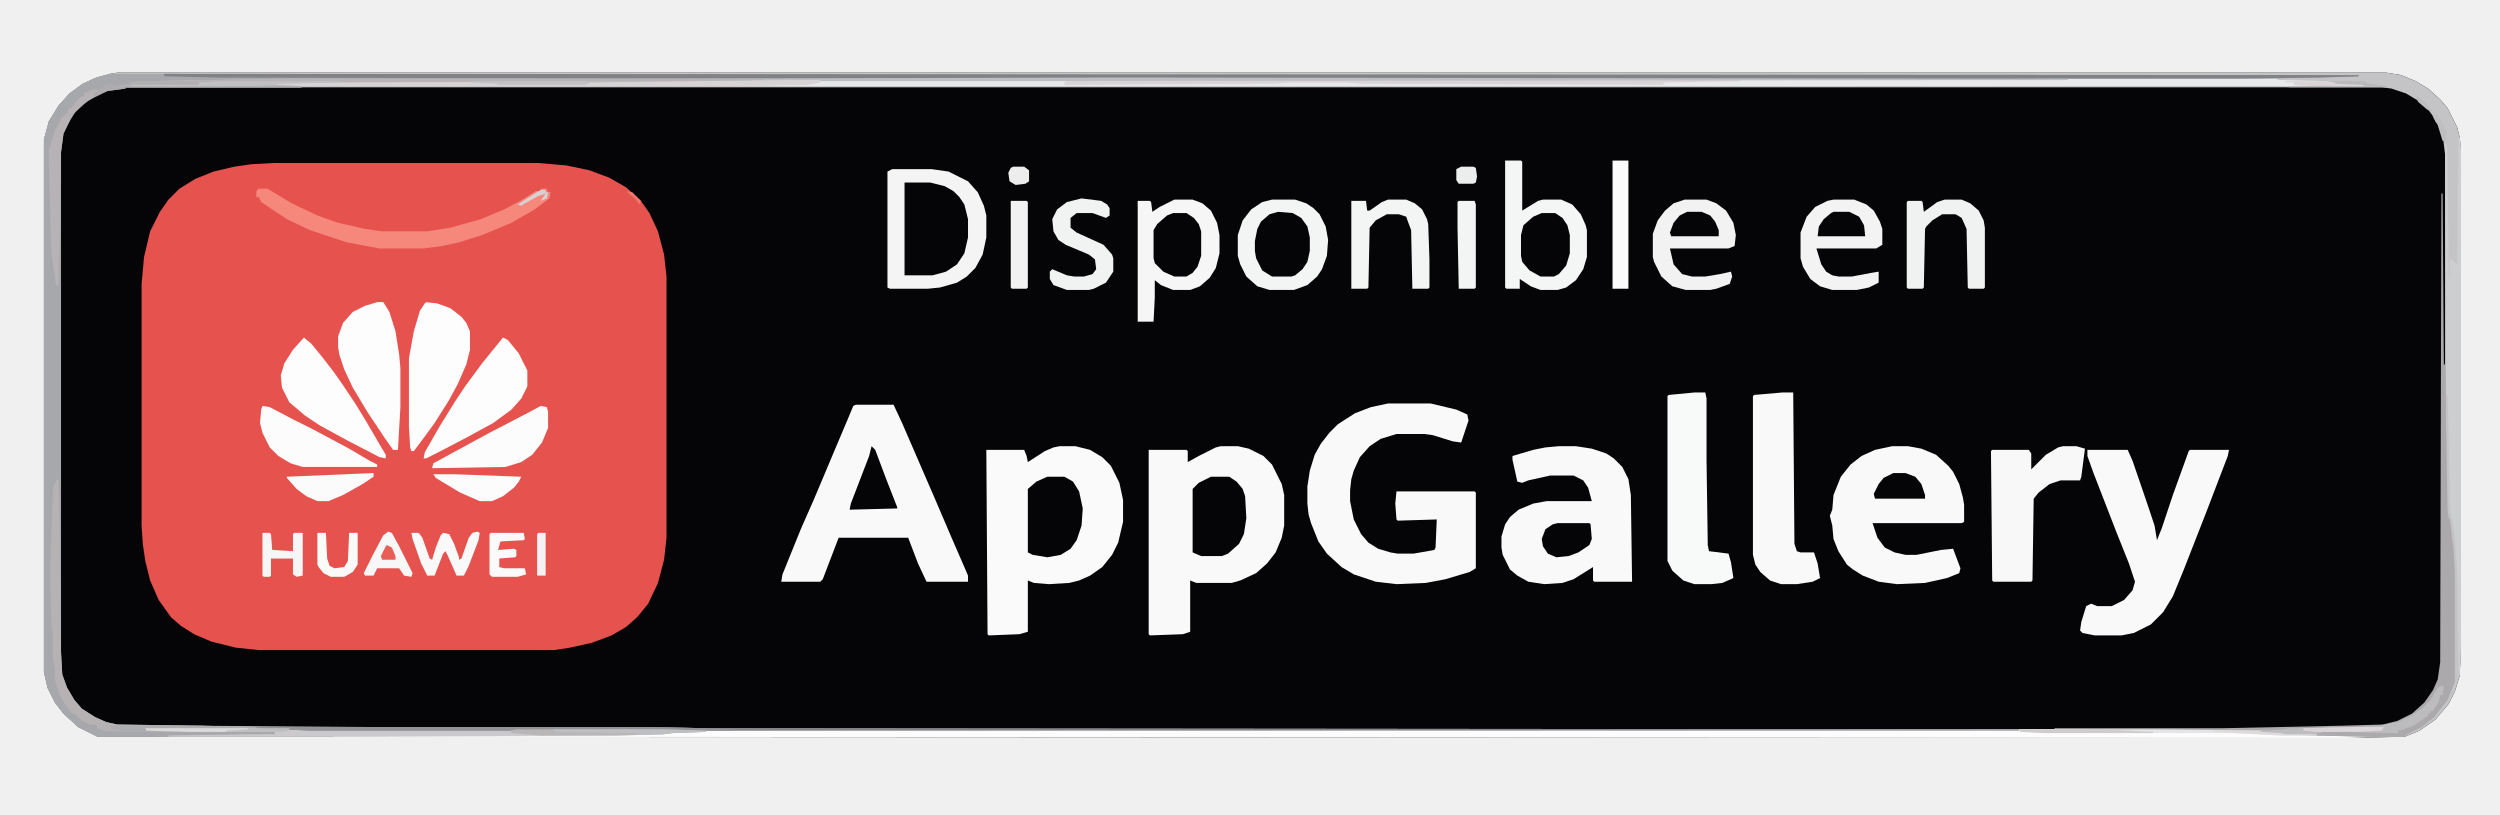
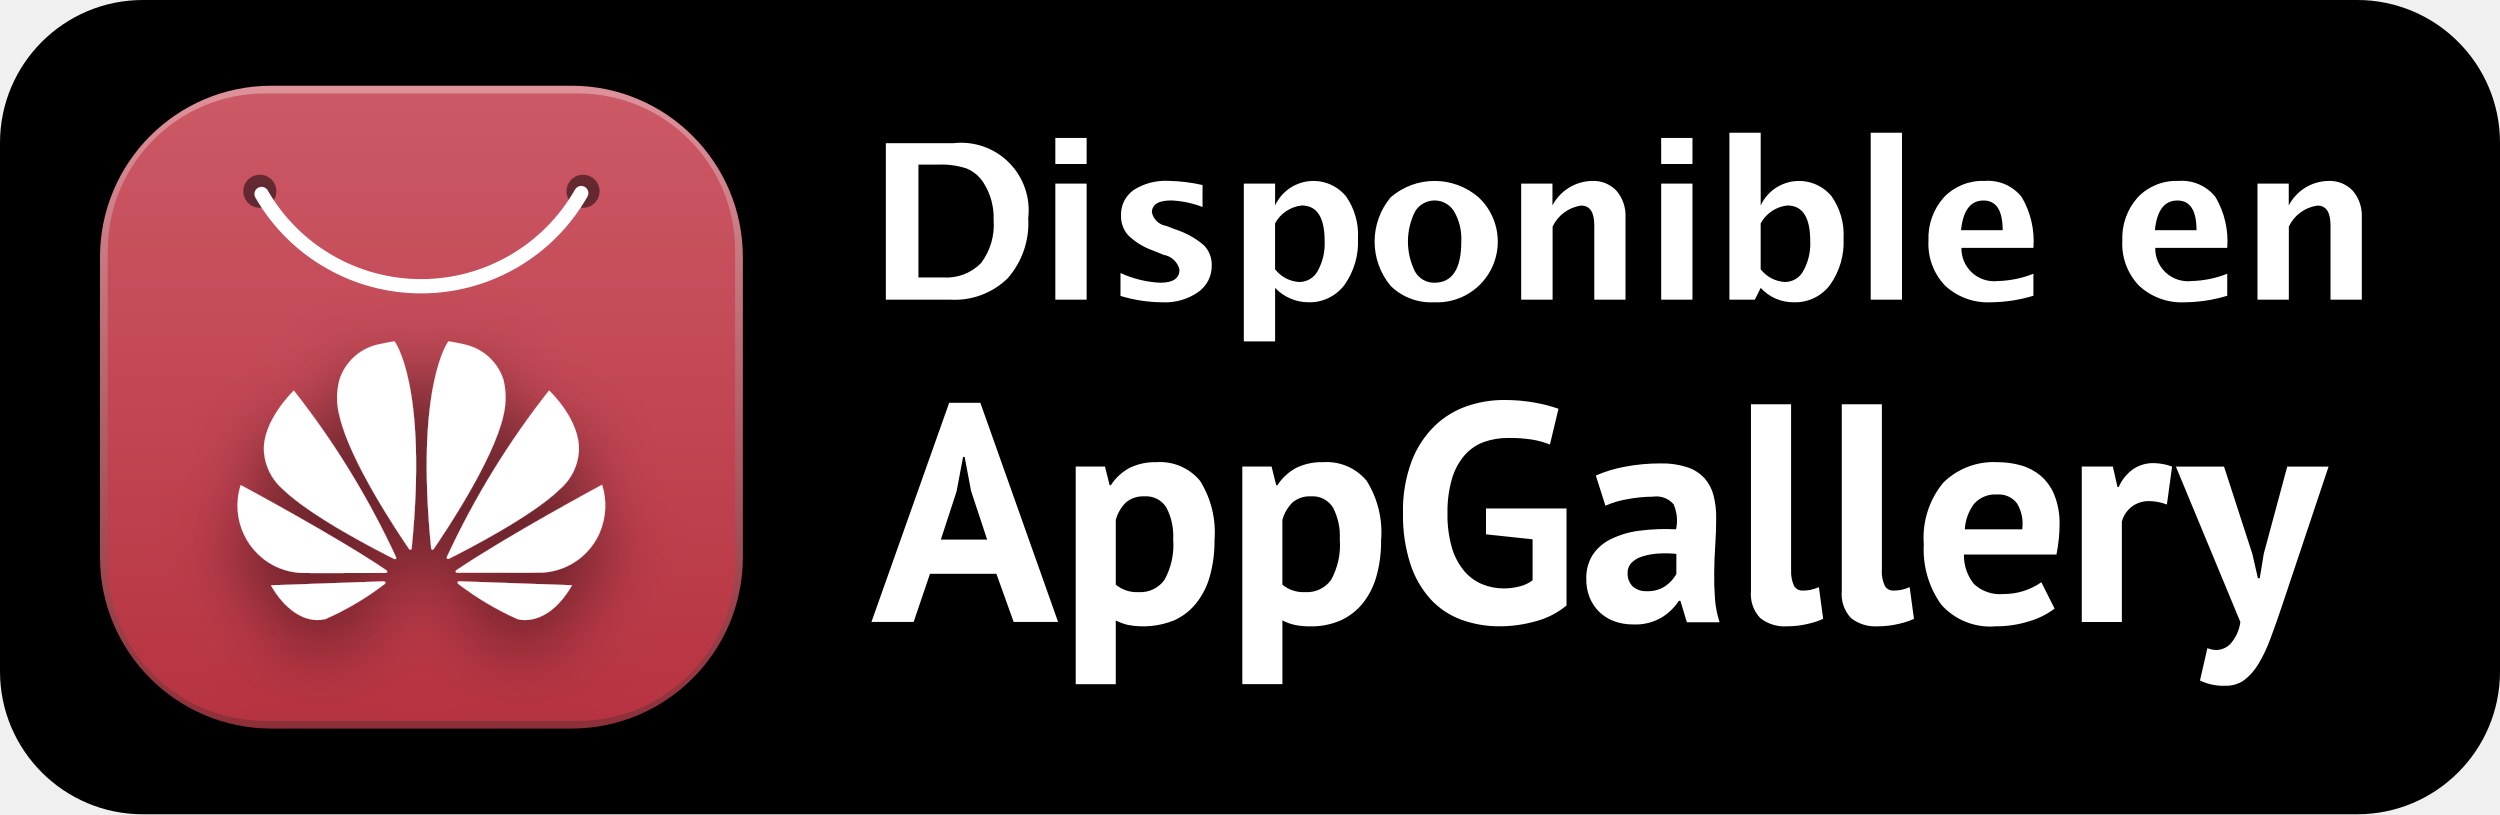
- <svg xmlns="http://www.w3.org/2000/svg" version="1.1" viewBox="0 0 2048 606" width="175" height="57">
-   <path transform="translate(96,29)" d="m0 0h1859l12 2 12 5 10 6 10 9 6 7 8 16 2 8 1 10v408l-1 23-4 13-5 10-11 13-13 9-12 5-47 1-1843-1-16-8-12-11-7-9-6-12-3-13v-436l4-15 8-13 9-10 11-8 11-5 11-3z" fill="#050507" />
-   <path transform="translate(224,103)" d="m0 0h217l23 2 19 4 16 6 14 8 12 11 7 10 7 15 5 19 2 18v214l-2 18-5 19-8 17-9 11-9 8-12 7-16 6-18 4-13 2h-242l-19-2-20-5-14-6-11-7-8-7-10-14-7-16-4-16-2-14-1-15v-198l2-22 5-21 8-16 7-10 9-9 13-8 15-6 17-4 14-2z" fill="#E6534F" />
-   <path transform="translate(96,29)" d="m0 0h1859l12 2 12 5 10 6 10 9 6 7 8 16 2 8 1 10v408l-1 23-4 13-5 10-11 13-13 9-12 5-47 1-1843-1-16-8-12-11-7-9-6-12-3-13v-436l4-15 8-13 9-10 11-8 11-5 11-3zm7 12-15 2-16 8-10 9-6 8-5 11-2 15v410l1 18 4 11 6 10 7 8 11 7 9 4 9 2 69 1 130 1h235l45 1h1250l95-2 35-1 12-3 12-6 10-9 7-9 5-11 2-14v-416l-2-16-4-10-8-11-8-7-10-6-12-4-8-1z" fill="#C4C3C5" />
-   <path transform="translate(90,30)" d="m0 0 1842 1v1l-33 1-64 1h-938l-384 1h-283l-123 2v2l-8 1 4 2-15 2-16 8-10 9-6 9-4 9-2 15v410l1 18 4 11 6 10 6 7 11 7 9 4 9 2 69 1 130 1h235l45 1 1079 1v1l-1076 1-27 1-8 1-38 1-232 1h-193l-16-8-12-11-7-9-6-12-3-13v-436l4-15 8-13 9-10 11-8 11-5z" fill="#A7A8AB" />
-   <path transform="translate(1e3 335)" d="m0 0h14l9 2 12 6 7 7 8 16 2 9v25l-2 10-5 12-7 9-9 8-13 6-7 2h-29l-5-2v42l-6 2-27 1-1-1v-151h31l1 1v9l9-5 14-7z" fill="#F8F9F8" />
-   <path transform="translate(868,335)" d="m0 0h13l12 3 10 6 7 7 7 14 3 14v18l-4 17-5 10-8 10-10 7-9 4-8 2-17 1-12-1-5-2v42l-7 2-25 1-1-1-1-151h31l2 5 1 5 14-9 7-3z" fill="#F9FAF9" />
-   <path transform="translate(701,301)" d="m0 0h31l7 15 26 60 15 35 10 23 3 7v5h-34l-7-15-8-21h-57l-13 34-2 2h-32l1-6 15-37 11-25 16-38 11-26 5-12z" fill="#F9F9F9" />
-   <path transform="translate(1137,300)" d="m0 0h35l21 5 9 4 1 5-6 18-7-1-16-5-7-1h-23l-13 4-9 6-8 9-5 11-2 7-1 9v9l3 15 6 12 6 7 8 5 10 3 6 1h13l17-3 1-2 1-23-32 1-1-1-1-13 1-10h64l1 1v62l-5 3-20 6-16 3-24 1-17-2-18-6-10-6-12-11-7-10-6-15-2-7-1-9v-14l2-13 4-13 5-9 7-9 7-7 14-9 13-5z" fill="#F8F9F8" />
-   <path transform="translate(1277,335)" d="m0 0h14l13 2 12 4 6 4 7 7 5 10 2 13 1 71h-31l-1-1v-11l-16 10-9 3-15 1-13-2-9-5-6-5-6-12-1-6v-9l3-10 4-6 7-6 12-5 11-2h37l-3-11-4-6-8-4h-19l-18 4-5 2-4-1-4-18v-3l17-5 10-2z" fill="#F9F9F9" />
-   <path transform="translate(1550,335)" d="m0 0h13l11 2 12 5 10 9 4 5 5 10 3 11 1 6v14l-2 1h-73l4 12 6 8 8 4 9 2h9l20-4 10-1 6 16-1 4-10 4-18 4-23 1-15-2-13-5-8-5-5-4-7-11-4-10-1-11-2-8 2-5 1-12 6-15 8-10 9-7 11-5z" fill="#F8F9F8" />
-   <path transform="translate(1710,338)" d="m0 0h33l4 9 12 35 6 18 2 12 4-10 9-27 13-36 1-1h32l-1 5-18 47-18 46-9 22-8 13-10 10-14 7-10 2h-22l-10-2-2-2 1-7 4-13 4-2 5 2h12l10-5 7-8 2-7-5-15-10-25-19-49-5-14z" fill="#F8F9F8" />
-   <path transform="translate(1654,567)" d="m0 0h116l82 1 16 1 5 1 25 1 45 1v1l-20 1-1650-1v-1l232-1 38-1 8-1 27-1z" fill="#FBFCFB" />
-   <path transform="translate(731,108)" d="m0 0h32l14 2 16 8 8 9 5 11 2 8v18l-3 14-6 11-7 7-8 5-14 4-10 1h-31l-2-1v-95z" fill="#F4F4F4" />
-   <path transform="translate(1460,291)" d="m0 0h9l1 124 2 6 3 1h11l3 9 2 12-6 3-13 2h-13l-9-3-8-7-4-6-2-8v-130l1-1z" fill="#F8F9F8" />
-   <path transform="translate(1388,291)" d="m0 0h9l1 5v51l1 69 1 5 16 2 2 7 2 13-9 4-9 1h-14l-9-3-9-8-4-8v-135l1-1z" fill="#F8F9F9" />
-   <path transform="translate(1233,101)" d="m0 0h13l1 1v40l13-8 4-1h15l9 4 7 8 4 9 1 4v22l-3 10-6 9-8 6-7 2h-14l-8-3-9-6v8h-11l-1-1z" fill="#F4F5F5" />
-   <path transform="translate(962,133)" d="m0 0h15l8 3 7 6 5 10 2 10v15l-3 12-5 8-8 7-8 3h-14l-10-4-5-4v14l-1 20h-13v-99h10l1 1 1 8 6-4z" fill="#F5F6F5" />
-   <path transform="translate(134,30)" d="m0 0 1798 1v1l-33 1-64 1h-1189l-468-1-43-1z" fill="#818288" />
-   <path transform="translate(1690,335)" d="m0 0h11l7 2-3 23-1 3h-16l-9 3-9 7-4 5-1 67-1 1h-31l-1-1-1-106 1-1h30l2 3v13l12-12 10-6z" fill="#F7F8F7" />
-   <path transform="translate(1042,133)" d="m0 0h19l9 3 6 4 5 5 5 10 2 11-1 13-4 11-4 6-8 7-11 4h-20l-10-3-9-8-5-10-2-7v-17l4-12 7-9 9-6z" fill="#F3F4F4" />
-   <path transform="translate(1694,34)" d="m0 0h171l2 1 40 1 6 1v1l23 1v1h-1332v-1l58-1 10-2h202l-2 1v2l171-1 16-1h44l11 1h248v-2l63-1z" fill="#E8E9EA" />
-   <path transform="translate(309,217)" d="m0 0h5l5 8 5 16 3 19 1 11v32l-2 35h-4l-7-10-14-21-12-20-7-15-4-12-1-6v-9l4-11 8-9 10-5z" fill="#FCFDFC" />
-   <path transform="translate(349,217)" d="m0 0 9 1 11 4 9 7 4 5 3 7v15l-3 12-7 16-7 13-12 19-8 11-9 12h-2l-1-3-1-17v-56l4-22 5-17 4-6z" fill="#FCFDFC" />
-   <path transform="translate(2e3 128)" d="m0 0h1l1 140h1l2 118 1 8 1 1 3 25 1 18v90l-6 15-11 14-10 8-14 7-3 1h-27l-45-1-25-1-5-1-16-1-166-2v-1h139l95-2 35-1 12-3 12-6 10-9 7-10 4-9 2-14z" fill="#ACA9AC" />
-   <path transform="translate(648,35)" d="m0 0h777v1l-61 1-2 2h-252l-7-1h-49l-19 1h-163v-2h-200l-10 2-58 1h-400v-1l17-1v-1l57-1h107l71 1v1h26v-1z" fill="#D8D3D5" />
-   <path transform="translate(741,119)" d="m0 0h21l12 3 7 4 5 5 4 6 3 12v15l-3 13-6 9-9 6-11 3h-23z" fill="#050507" />
-   <path transform="translate(249,246)" d="m0 0 6 5 9 11 10 13 7 10 10 15 8 13 14 24 3 5v3l-5-1-27-14-22-12-12-8-13-11-6-12-1-10 3-10 7-11z" fill="#FCFDFC" />
-   <path transform="translate(412,246)" d="m0 0 4 2 9 11 7 14v13l-5 10-8 9-15 11-22 12-23 12-10 5h-2l1-5 12-21 13-21 8-12 14-19 13-16z" fill="#FCFDFC" />
-   <path transform="translate(1502,133)" d="m0 0h17l10 4 6 5 5 9 2 6v13l-5 3h-49l4 13 4 6 5 3 5 1h11l16-3 6-1v9l-8 4-10 2h-20l-10-3-8-6-6-10-2-7v-21l5-13 7-8 10-5z" fill="#F2F3F2" />
-   <path transform="translate(1380,133)" d="m0 0h18l8 3 8 6 6 10 2 10-1 9-5 2h-48l3 13 7 8 8 2h11l12-2 9-2 1 4-2 6-11 4-5 1h-20l-11-3-9-8-6-12-1-4v-19l4-11 6-8 7-6z" fill="#F2F2F2" />
-   <path transform="translate(212,124)" d="m0 0h7l20 12 21 10 17 6 22 5 14 2h37l19-3 25-7 19-8 15-8 11-7h4v-2h5v2l3 1-1 5-12 9-19 11-24 10-19 6-14 3-15 2h-36l-27-5-30-10-19-9-21-14-2-4h-2v-5z" fill="#F6887B" />
-   <path transform="translate(897,33)" d="m0 0h57l740 1v1l-1046 1-90 1-55 1v1h-96v-1l-22-1h-107l-51 1v1l20 1v1h-151l3-2h8v-2l10-1 113-2h287z" fill="#BDBEC1" />
-   <path transform="translate(2014,82)" d="m0 0h1l1 10v408l-1 23h-1l-1-85-2-29-2-14-1-1-1-8-1-57-1-36h-1l-1-165v-41h1l1 7 1 106 1-11v-8l6 5z" fill="#CDCED0" />
-   <path transform="translate(858,360)" d="m0 0h14l7 4 5 8 3 14-1 14-4 12-5 7-8 5-11 2-12-2-4-2v-52l7-6z" fill="#050507" />
-   <path transform="translate(992,360)" d="m0 0h15l6 4 5 6 2 6 1 18-2 13-4 8-9 8-5 2h-17l-7-3v-52l5-5z" fill="#050507" />
-   <path transform="translate(1593,133)" d="m0 0h14l7 3 7 6 4 8 1 6v49l-1 1h-12l-1-1-1-48-4-9-5-3h-11l-8 5-5 5-1 2-1 48-1 1h-12l-1-1v-70l1-1h11l1 1 1 8 11-8z" fill="#F0F1F1" />
-   <path transform="translate(1137,133)" d="m0 0h15l7 3 6 5 4 8 1 4 1 29v23l-1 1h-13l-1-48-3-8-1-3-6-2h-10l-9 5-5 6-1 49-1 1h-13v-72h12l1 8h2l10-7z" fill="#F3F4F4" />
-   <path transform="translate(443,302)" d="m0 0 5 1 1 4v13l-5 12-8 10-9 6-13 4-60 1 1-4 46-25 27-14z" fill="#FBFCFB" />
-   <path transform="translate(215,302)" d="m0 0 6 1 19 10 16 8 30 16 17 10 6 3v2h-61l-10-3-10-6-7-7-6-12-2-8 1-11z" fill="#FCFCFC" />
-   <path transform="translate(1047,143)" d="m0 0 12 1 7 4 5 7 2 9v11l-2 9-4 6-6 5-3 1h-16l-8-5-5-10-1-6v-8l2-10 3-6 7-6z" fill="#050507" />
-   <path transform="translate(119,566)" d="m0 0h118l18 1h290l33 1v1l-27 1-8 1-38 1-232 1h-135v-1l66-1h21v-2h-72l-33-1z" fill="#CBC9CB" />
-   <path transform="translate(210,565)" d="m0 0h320l45 1 1079 1v1h-1399l-45-2z" fill="#86878C" />
-   <path transform="translate(886,132)" d="m0 0 16 2 5 3 2 3v6l-3 2-11-4h-13l-5 4v8l5 4 22 10 7 8 1 3v11l-6 9-10 5-4 1h-18l-11-4-3-5v-6l2-2 12 5 6 1h8l7-2 3-4-1-8-5-4-19-8-6-4-4-7-1-10 4-8 8-6z" fill="#F1F2F2" />
-   <path transform="translate(1263,144)" d="m0 0h11l6 4 4 6 2 8v15l-3 10-6 7-4 2h-11l-9-5-6-7-1-5v-17l2-8 8-7z" fill="#050507" />
-   <path transform="translate(961,144)" d="m0 0h11l6 4 4 5 2 6v20l-3 9-4 5-5 3h-10l-9-4-7-7-1-4v-23l3-5 8-7z" fill="#050507" />
-   <path transform="translate(47,362)" d="m0 0h1l1 43 1 99 1 18 4 11 6 10 6 7 11 7 9 4 9 2 69 1 45 1v1l-90 1 33 1v1h-52l-16-1-5-2-1-3h-5l-7-3-6-6h-2l-6-8-4-7-2-6-2-7v-9l-2-11v-20l-1-2-1-45 2-61 1-11z" fill="#B6B2B4" />
-   <path transform="translate(672,36)" d="m0 0h202l-2 1v2l171-1 16-1h44l11 1 247 1v1h-757v-1l58-1z" fill="#E6E7E8" />
-   <path transform="translate(648,35)" d="m0 0h24v2l-10 2-58 1h-400v-1l17-1v-1l57-1h107l71 1v1h26v-1z" fill="#D7D2D4" />
-   <path transform="translate(1321,101)" d="m0 0h13v105h-13z" fill="#FAFBFA" />
-   <path transform="translate(230,34)" d="m0 0h396v1l-82 1-266 1-51 1v1l20 1v1h-151l3-2h8v-2l10-1z" fill="#B8B4B6" />
-   <path transform="translate(84,40)" d="m0 0m-1 1m-1 1m-6 1h6l-3 3h-2v3l-9 6-8 8-8 16-2 15-1 74-1 35-2 1-4-28-2-75v-8l5-17 4-7 1-3 5-4 2-4h2v-2h2v-2l5-5 3-1v-2z" fill="#B6B2B5" />
-   <path transform="translate(828,134)" d="m0 0h13l1 1v70l-1 1h-12l-1-1z" fill="#F1F2F1" />
-   <path transform="translate(714,335)" d="m0 0 3 3 9 24 9 23v1l-39 1 1-5 15-39z" fill="#050507" />
-   <path transform="translate(1195,134)" d="m0 0h13l1 3v68l-1 1h-13l-1-50v-21z" fill="#F3F4F4" />
-   <path transform="translate(306,357)" d="m0 0v3l-9 6-16 9-12 5h-9l-9-4-8-6-8-9v-1z" fill="#FAFBFA" />
-   <path transform="translate(355,358)" d="m0 0h18l54 2-2 4-4 5-9 7-9 4h-10l-16-7-20-12z" fill="#FBFCFB" />
-   <path transform="translate(1276,398)" d="m0 0h26l1 1 1 12-2 5-9 6-8 3-10 1-7-3-4-6-1-6 3-8 6-4z" fill="#050507" />
-   <path transform="translate(391,405)" d="m0 0 2 1-1 6-8 21-4 8h-6l-7-16-2-4-2 2-7 18h-6l-5-10-7-20-1-5h6l3 4 6 17 2 1 3-10 4-10 2-2 5 1 4 8 4 11v2l2-1 6-17 3-4z" fill="#F8F9F8" />
-   <path transform="translate(210,565)" d="m0 0h320l45 1 24 1v1h-344l-45-2z" fill="#939498" />
-   <path transform="translate(1551,357)" d="m0 0h10l8 3 5 6 3 9v3h-41l-1-4 4-8 4-5z" fill="#050507" />
-   <path transform="translate(318,405)" d="m0 0 3 1 6 11 11 22-1 3-6-1-4-6h-18l-3 6h-7l-1-2 8-16 8-15z" fill="#F7F7F7" />
-   <path transform="translate(1382,143)" d="m0 0h12l7 3 4 5 3 7v5h-39l-1-3 3-8 5-6z" fill="#050507" />
-   <path transform="translate(1502,143)" d="m0 0h13l8 4 4 7 1 9h-39l1-8 4-6 6-5z" fill="#050507" />
-   <path transform="translate(215,406)" d="m0 0h6l1 1 1 13 17 1v-14l1-1h7v35l-5 1-3-2v-13h-18v14l-1 1h-5l-1-1z" fill="#F6F6F6" />
-   <path transform="translate(2e3 531)" d="m0 0 2 1-1 7h-2l-1 5-5 8h-2v2h-2v2l-12 8-11 4-2-1 1 3h-35l-33-1-10-1v-2l39-1 22-1 16-3 11-5 9-6 7-7 6-10z" fill="#BCBCBF" />
-   <path transform="translate(402,406)" d="m0 0h27l1 5-1 1-19 1-2 7 13-1 2 1v5l-1 1-13 1v7l4 1h17l1 5-7 2h-21l-2-2v-33z" fill="#F9FAF9" />
-   <path transform="translate(423,567)" d="m0 0h122l33 1v1l-27 1-8 1-38 1h-62l-24-2-1-2z" fill="#B9B6B8" />
-   <path transform="translate(260,406)" d="m0 0h7l1 21 2 6 4 2 8-1 3-5 1-23h7v26l-4 6-7 4h-11l-6-3-4-5-1-2z" fill="#FAFAF9" />
-   <path transform="translate(1654,567)" d="m0 0h116l82 1 16 1 5 1 25 1v1h-29l-39-2h-156l-19-1z" fill="#E4E5E6" />
-   <path transform="translate(113,36)" d="m0 0h60v1h-10v2l84 1v1h-151l3-2h8v-2z" fill="#B1AFB2" />
-   <path transform="translate(178,36)" d="m0 0h100v1l-51 1v1l-23 1h-96v-1h55v-2z" fill="#BFC0C3" />
-   <path transform="translate(1876,566)" d="m0 0h11v2h14l47 2 23 1-1 2h-27l-45-1-25-1-5-1-16-1v-1l18-1z" fill="#ABABAE" />
-   <path transform="translate(90,564)" d="m0 0h75l45 1v1l-90 1 33 1v1h-52l-9-2z" fill="#AEAEB2" />
-   <path transform="translate(453,567)" d="m0 0h92l33 1v1l-27 1-8 1h-22v-1l-65-1z" fill="#BEBFC2" />
-   <path transform="translate(441,406)" d="m0 0h6v35h-7v-34z" fill="#F3F2F2" />
-   <path transform="translate(1654,567)" d="m0 0h67l43 2v1h-90l-19-1z" fill="#CFCCCE" />
-   <path transform="translate(119,566)" d="m0 0h84l15 1v1l-33 1h-32l-33-1z" fill="#DCD9DA" />
-   <path transform="translate(1197,106)" d="m0 0h10l2 1 1 7-1 5-2 1h-12l-2-3v-9z" fill="#ECEDED" />
-   <path transform="translate(830,106)" d="m0 0h9l4 3v9l-3 2-8 1-5-3-1-7 2-4z" fill="#EDEDED" />
-   <path transform="translate(385,36)" d="m0 0h96v2l-2 1h-72v-1l-22-1z" fill="#C2C2C5" />
-   <path transform="translate(1926,565)" d="m0 0h27l-2 3-18 1h-36l-10-1v-2z" fill="#DBD7D9" />
-   <path transform="translate(1907,36)" d="m0 0h30l3 2 16 2v1h-81v-1l36-1z" fill="#B9B9BC" />
-   <path transform="translate(1813,568)" d="m0 0h39l16 1 5 1 25 1v1h-29l-56-3z" fill="#DDDADB" />
-   <path transform="translate(1876,566)" d="m0 0h11v2h14l1 2-11 1h-18l-5-1-16-1v-1l18-1z" fill="#BDBCBF" />
-   <path transform="translate(1872,36)" d="m0 0h35l6 1v1l23 1v1h-26l-31-1v-2h-7z" fill="#D8D3D5" />
-   <path transform="translate(203,566)" d="m0 0h34v2l-6 1h-46v-1l18-1z" fill="#BEBEC1" />
-   <path transform="translate(317,416)" d="m0 0 4 2 3 7v3h-11l-1-3 4-8z" fill="#E95D57" />
-   <path transform="translate(1993,63)" d="m0 0 4 1v3h2l4 8 1 1v8l-3 1-4-13-4-7z" fill="#BEBDC0" />
-   <path transform="translate(443,125)" d="m0 0h4v2h2l-1 5-5 2 4-6-6 2-11 6-3 2-3-1 11-7z" fill="#D7D2D4" />
-   <path transform="translate(90,38)" d="m0 0 6 2 7 1v1l-15 2-9 4h-2v-2l6-4 3-3z" fill="#AEACAF" />
-   <path transform="translate(1887,566)" d="m0 0h18l11 1 1 2h-20l-10-1z" fill="#D8D3D5" />
-   <path transform="translate(1979,48)" d="m0 0 7 4 6 7v2l-4-2-7-6z" fill="#BEBDC0" />
-   <path transform="translate(1993,63)" d="m0 0 4 1v3h2l2 4-1 3-5-5z" fill="#C0BFC2" />
-   <path transform="translate(514,126)" d="m0 0 4 1 7 7-1 3-4-5-6-5z" fill="#F1766C" />
+ <svg xmlns="http://www.w3.org/2000/svg" xmlns:xlink="http://www.w3.org/1999/xlink" id="app-gallery-es.svg" width="175" height="57" viewBox="0 0 175 57">
+   <defs>
+     <style>
+       .cls-1 {
+         fill: url(#linear-gradient);
+       }
+ 
+       .cls-2, .cls-3, .cls-5, .cls-6 {
+         fill-rule: evenodd;
+       }
+ 
+       .cls-2 {
+         fill: url(#linear-gradient-2);
+       }
+ 
+       .cls-3, .cls-6 {
+         fill: #fff;
+       }
+ 
+       .cls-3 {
+         filter: url(#filter);
+       }
+ 
+       .cls-4 {
+         opacity: 0.5;
+       }
+ 
+       .cls-5 {
+         fill: none;
+         stroke: #fff;
+         stroke-linecap: round;
+         stroke-width: 1px;
+         filter: url(#filter-2);
+       }
+     </style>
+     <linearGradient id="linear-gradient" x1="29.5" y1="51" x2="29.5" y2="6" gradientUnits="userSpaceOnUse">
+       <stop offset="0" stop-color="#8c2f39" />
+       <stop offset="1" stop-color="#de929a" />
+     </linearGradient>
+     <linearGradient id="linear-gradient-2" x1="717.5" y1="830.469" x2="717.5" y2="786.531" gradientUnits="userSpaceOnUse">
+       <stop offset="0" stop-color="#b73341" />
+       <stop offset="1" stop-color="#cc5966" />
+     </linearGradient>
+     <filter id="filter" x="699" y="800" width="38" height="32" filterUnits="userSpaceOnUse">
+       <feOffset result="offset" dy="2" in="SourceAlpha" />
+       <feGaussianBlur result="blur" stdDeviation="2.449" />
+       <feFlood result="flood" flood-opacity="0.51" />
+       <feComposite result="composite" operator="in" in2="blur" />
+       <feBlend result="blend" in="SourceGraphic" />
+     </filter>
+     <filter id="filter-2" x="700" y="790" width="36" height="19" filterUnits="userSpaceOnUse">
+       <feOffset result="offset" dy="2" in="SourceAlpha" />
+       <feGaussianBlur result="blur" stdDeviation="2.449" />
+       <feFlood result="flood" flood-opacity="0.34" />
+       <feComposite result="composite" operator="in" in2="blur" />
+       <feBlend result="blend" in="SourceGraphic" />
+     </filter>
+   </defs>
+   <rect id="bkg" width="175" height="57" rx="10" ry="10" />
+   <rect id="Rounded_Rectangle_1" data-name="Rounded Rectangle 1" class="cls-1" x="7" y="6" width="45" height="45" rx="12" ry="12" />
+   <path id="Rounded_Rectangle_1_copy" data-name="Rounded Rectangle 1 copy" class="cls-2" d="M706.542,786.542h21.916a11,11,0,0,1,11,11v21.916a11,11,0,0,1-11,11H706.542a11,11,0,0,1-11-11V797.542A11,11,0,0,1,706.542,786.542Z" transform="translate(-688 -780)" />
+   <path id="logo" class="cls-3" d="M715.734,819.022a59.353,59.353,0,0,0-7.166-11.691s-2.253,2.149-2.092,4.3a3.814,3.814,0,0,0,1.3,2.594c1.967,1.927,6.722,4.357,7.827,4.907a0.09,0.09,0,0,0,.106-0.018,0.083,0.083,0,0,0,.02-0.095h0Zm-0.756,1.742a0.111,0.111,0,0,0-.1-0.072v0l-7.915.277c0.858,1.541,2.305,2.736,3.811,2.37a20.112,20.112,0,0,0,4.172-2.472l0,0A0.089,0.089,0,0,0,714.978,820.764Zm0.088-.834h0c-3.477-2.36-10.218-5.98-10.218-5.98a4.723,4.723,0,0,0,2.711,5.821,4.786,4.786,0,0,0,1.514.335c0.12,0.02,4.711,0,5.94,0a0.1,0.1,0,0,0,.079-0.054A0.1,0.1,0,0,0,715.066,819.93Zm0.556-16.039c-0.345.032-1.275,0.246-1.275,0.246a3.68,3.68,0,0,0-2.592,2.457,4.88,4.88,0,0,0,.01,2.526c0.7,3.121,4.143,8.251,4.884,9.328a0.085,0.085,0,0,0,.093.035,0.1,0.1,0,0,0,.075-0.1C717.955,806.93,715.622,803.891,715.622,803.891Zm7.627,2.7a3.684,3.684,0,0,0-2.617-2.457s-0.6-.154-1.245-0.246c0,0-2.346,3.04-1.206,14.5h0a0.093,0.093,0,0,0,.175.044h0c0.757-1.106,4.178-6.207,4.877-9.316A5.316,5.316,0,0,0,723.249,806.594Zm-3.131,14.1a0.117,0.117,0,0,0-.09.062,0.115,0.115,0,0,0,.03.107v0a20.767,20.767,0,0,0,4.162,2.477s2.046,0.7,3.826-2.371l-7.928-.278h0Zm10.033-6.765s-6.729,3.633-10.21,5.991l0,0a0.1,0.1,0,0,0-.042.114,0.118,0.118,0,0,0,.082.062h0c1.245,0,5.962.006,6.082-.015a4.709,4.709,0,0,0,1.361-.316,4.648,4.648,0,0,0,2.549-2.451A4.833,4.833,0,0,0,730.151,813.931Zm-1.628-2.307c0.141-2.229-2.088-4.293-2.088-4.293a59.23,59.23,0,0,0-7.154,11.659h0a0.114,0.114,0,0,0,.024.127,0.1,0.1,0,0,0,.105.009c1.134-.565,5.855-2.981,7.81-4.9A3.839,3.839,0,0,0,728.523,811.624Z" transform="translate(-688 -780)" />
+   <circle id="o" class="cls-4" cx="18.188" cy="13.39" r="1.157" />
+   <circle id="o-2" data-name="o" class="cls-4" cx="40.813" cy="13.39" r="1.157" />
+   <g transform="translate(-688 -780)" style="fill: none; filter: url(#filter-2)">
+     <path id="handle" class="cls-5" d="M728.687,793.515a12.89,12.89,0,0,1-22.378.065" style="stroke: inherit; filter: none; fill: inherit" />
+   </g>
+   <use transform="translate(-688 -780)" xlink:href="#handle" style="stroke: #fff; filter: none; fill: none" />
+   <path id="text-app-gallery" class="cls-6" d="M757.746,820.164H753.1l-1.145,3.373H749l5.443-15.342h2.181l5.443,15.342h-3.11Zm-3.887-2.394H757.1l-1.123-3.394-0.453-2.394h-0.108L754.96,814.4Zm9.437-5.114h2.052l0.324,1.306h0.087a3.6,3.6,0,0,1,1.328-1.219,4.072,4.072,0,0,1,1.868-.391,3.633,3.633,0,0,1,3.045,1.3,6.786,6.786,0,0,1,1.015,4.167,9.042,9.042,0,0,1-.324,2.513,5.312,5.312,0,0,1-.961,1.9,4.2,4.2,0,0,1-1.555,1.2,5.8,5.8,0,0,1-3.207.316,3.815,3.815,0,0,1-.864-0.316v4.461H763.3V812.656Zm4.817,2.089a1.861,1.861,0,0,0-1.285.414,2.7,2.7,0,0,0-.724,1.24v4.526a2.3,2.3,0,0,0,1.6.523,2.07,2.07,0,0,0,1.814-.86,5.076,5.076,0,0,0,.605-2.84,4.3,4.3,0,0,0-.475-2.219A1.658,1.658,0,0,0,768.113,814.745Zm6.846-2.089h2.051l0.324,1.306h0.087a3.6,3.6,0,0,1,1.328-1.219,4.072,4.072,0,0,1,1.868-.391,3.633,3.633,0,0,1,3.045,1.3,6.786,6.786,0,0,1,1.015,4.167,9.042,9.042,0,0,1-.324,2.513,5.312,5.312,0,0,1-.961,1.9,4.2,4.2,0,0,1-1.555,1.2,5.088,5.088,0,0,1-2.105.413,5.144,5.144,0,0,1-1.1-.1,3.815,3.815,0,0,1-.864-0.316v4.461h-2.807V812.656Zm4.816,2.089a1.861,1.861,0,0,0-1.285.414,2.7,2.7,0,0,0-.724,1.24v4.526a2.3,2.3,0,0,0,1.6.523,2.07,2.07,0,0,0,1.814-.86,5.076,5.076,0,0,0,.605-2.84,4.3,4.3,0,0,0-.475-2.219A1.658,1.658,0,0,0,779.775,814.745Zm12.245,0.849h5.637v6.79a5.658,5.658,0,0,1-2.171,1.109,9.357,9.357,0,0,1-2.494.348,7.719,7.719,0,0,1-2.689-.457,5.505,5.505,0,0,1-2.149-1.425,6.785,6.785,0,0,1-1.425-2.47,10.95,10.95,0,0,1-.519-3.568,9.735,9.735,0,0,1,.616-3.667,6.875,6.875,0,0,1,1.62-2.459,6.123,6.123,0,0,1,2.257-1.371,7.882,7.882,0,0,1,2.548-.424,11.822,11.822,0,0,1,2.279.2,10.578,10.578,0,0,1,1.565.414l-0.6,2.5a6.213,6.213,0,0,0-1.21-.337,10.063,10.063,0,0,0-1.706-.12,4.969,4.969,0,0,0-1.706.283,3.3,3.3,0,0,0-1.35.925,4.394,4.394,0,0,0-.885,1.643,8.231,8.231,0,0,0-.314,2.437,8.12,8.12,0,0,0,.3,2.361,4.555,4.555,0,0,0,.842,1.632,3.327,3.327,0,0,0,1.263.947,3.943,3.943,0,0,0,1.545.305,4.3,4.3,0,0,0,1.1-.142,2.5,2.5,0,0,0,.907-0.424v-2.873l-3.261-.348v-1.806Zm7.688-2.307a9.232,9.232,0,0,1,2.052-.62,13.157,13.157,0,0,1,2.484-.228,5.616,5.616,0,0,1,1.879.272,2.855,2.855,0,0,1,1.2.772,2.887,2.887,0,0,1,.626,1.2,6.132,6.132,0,0,1,.184,1.567q0,0.957-.065,1.926t-0.075,1.9q-0.012.936,0.054,1.817a6.883,6.883,0,0,0,.324,1.665h-2.29l-0.453-1.5h-0.108a3.852,3.852,0,0,1-1.2,1.164,3.61,3.61,0,0,1-1.976.49,3.807,3.807,0,0,1-1.36-.229,2.943,2.943,0,0,1-1.037-.652,2.991,2.991,0,0,1-.67-1,3.38,3.38,0,0,1-.237-1.295,3.041,3.041,0,0,1,.443-1.687,3.2,3.2,0,0,1,1.274-1.109,6.288,6.288,0,0,1,1.987-.588,14,14,0,0,1,2.581-.1,2.854,2.854,0,0,0-.173-1.752,1.585,1.585,0,0,0-1.447-.533,9.794,9.794,0,0,0-1.782.174,6.55,6.55,0,0,0-1.544.457Zm3.564,8.095a2.149,2.149,0,0,0,1.339-.38,2.649,2.649,0,0,0,.734-0.816v-1.415a7.833,7.833,0,0,0-1.285-.022,4.747,4.747,0,0,0-1.091.2,1.832,1.832,0,0,0-.755.436,0.973,0.973,0,0,0-.281.718,1.242,1.242,0,0,0,.356.946A1.372,1.372,0,0,0,803.272,821.382Zm10.107-1.5a2.392,2.392,0,0,0,.194,1.11,0.664,0.664,0,0,0,.626.348,2.848,2.848,0,0,0,.508-0.044,3.005,3.005,0,0,0,.615-0.195l0.3,2.219a5.306,5.306,0,0,1-1.058.348,6.178,6.178,0,0,1-1.469.174,2.742,2.742,0,0,1-1.879-.576,2.437,2.437,0,0,1-.648-1.9V808.3h2.808v11.577Zm6.349,0a2.377,2.377,0,0,0,.2,1.11,0.663,0.663,0,0,0,.626.348,2.829,2.829,0,0,0,.507-0.044,3.011,3.011,0,0,0,.616-0.195l0.3,2.219a5.284,5.284,0,0,1-1.058.348,6.172,6.172,0,0,1-1.469.174,2.743,2.743,0,0,1-1.879-.576,2.441,2.441,0,0,1-.647-1.9V808.3h2.807v11.577Zm12.094,2.72a5.48,5.48,0,0,1-1.76.881,7.637,7.637,0,0,1-2.365.359,4.568,4.568,0,0,1-3.822-1.534,6.627,6.627,0,0,1-1.21-4.21,6.056,6.056,0,0,1,1.361-4.309,5.013,5.013,0,0,1,3.822-1.436,5.941,5.941,0,0,1,1.6.217,3.738,3.738,0,0,1,1.383.718,3.538,3.538,0,0,1,.971,1.35,5.316,5.316,0,0,1,.368,2.11c0,0.305-.019.631-0.054,0.98s-0.09.711-.162,1.088h-6.479a3.2,3.2,0,0,0,.7,2.067,2.681,2.681,0,0,0,2.063.7,4.572,4.572,0,0,0,2.656-.827Zm-4.017-7.986a1.959,1.959,0,0,0-1.631.664,3.3,3.3,0,0,0-.637,1.773h4.017a2.756,2.756,0,0,0-.356-1.806A1.583,1.583,0,0,0,827.805,814.615Zm11.878,0.7a3.643,3.643,0,0,0-1.209-.239,1.969,1.969,0,0,0-1.263.4,1.942,1.942,0,0,0-.681,1.034v7.029h-2.807V812.656H835.9l0.324,1.437h0.086a2.968,2.968,0,0,1,.994-1.241,2.508,2.508,0,0,1,1.468-.435,4.078,4.078,0,0,1,1.275.239Zm5.982,3.46,0.389,1.7h0.13l0.281-1.719,1.641-6.093H851l-3.283,9.815q-0.41,1.218-.788,2.23a10.2,10.2,0,0,1-.831,1.752,3.944,3.944,0,0,1-1,1.142,2.15,2.15,0,0,1-1.306.4,3.717,3.717,0,0,1-1.793-.37l0.518-2.263a1.722,1.722,0,0,0,.648.13,1.418,1.418,0,0,0,.961-0.424,2.883,2.883,0,0,0,.7-1.534l-4.514-10.881h3.37Z" transform="translate(-688 -780)" />
+   <path id="text-1" class="cls-6" d="M750.009,800.975v-10.95h4.713a4.728,4.728,0,0,1,5.254,5.246,5.834,5.834,0,0,1-1.436,4.206,5.3,5.3,0,0,1-4.017,1.5h-4.514Zm2.279-1.554h1.7a3.4,3.4,0,0,0,2.682-1,4.443,4.443,0,0,0,.884-3.022,4.54,4.54,0,0,0-.71-2.612,2.585,2.585,0,0,0-1.177-.992,5.684,5.684,0,0,0-2-.273h-1.376v7.894Zm9.585-7.939v-1.827h2.191v1.827h-2.191Zm0,9.493v-8.124h2.191v8.124h-2.191Zm4.562-.259v-1.605a7.472,7.472,0,0,0,2.782.68q1.347,0,1.347-.917a1.378,1.378,0,0,0-1.11-1.036l-0.74-.3a4.805,4.805,0,0,1-1.724-1.051,1.977,1.977,0,0,1-.518-1.391,2.091,2.091,0,0,1,.881-1.794,4.125,4.125,0,0,1,2.463-.64,11.661,11.661,0,0,1,2.361.289v1.539a6.928,6.928,0,0,0-2.183-.459q-1.362,0-1.361.843a1.22,1.22,0,0,0,1.006.94l0.636,0.244a5.846,5.846,0,0,1,1.987,1.1,1.928,1.928,0,0,1,.559,1.428,2.222,2.222,0,0,1-.951,1.861,4.015,4.015,0,0,1-2.475.714A10.353,10.353,0,0,1,766.435,800.716Zm8.632,3.182V792.851h2.19v1.532a2.955,2.955,0,0,1,4.961-.644,4.672,4.672,0,0,1,.84,2.952,5.154,5.154,0,0,1-.947,3.256,3.055,3.055,0,0,1-2.538,1.213,3.249,3.249,0,0,1-2.316-1.006V803.9h-2.19Zm2.19-5.046a2.3,2.3,0,0,0,1.7.888,1.458,1.458,0,0,0,1.287-.781,3.936,3.936,0,0,0,.481-2.083q0-2.493-1.606-2.493a2.428,2.428,0,0,0-1.864,1.25v3.219Zm11.11,2.308a4.027,4.027,0,0,1-3.023-1.15,4.841,4.841,0,0,1,.008-6.205,4.708,4.708,0,0,1,6.141,0A4.251,4.251,0,0,1,788.367,801.16Zm0.037-1.369q1.887,0,1.887-2.893a3.812,3.812,0,0,0-.5-2.094,1.6,1.6,0,0,0-2.738,0,4.7,4.7,0,0,0,0,4.21A1.531,1.531,0,0,0,788.4,799.791Zm6.078,1.184v-8.124h2.19v1.532a3.184,3.184,0,0,1,2.768-1.717,2.207,2.207,0,0,1,1.716.688,2.681,2.681,0,0,1,.629,1.879v5.742H799.6v-5.2q0-1.385-.918-1.384a2.6,2.6,0,0,0-2,1.472v5.113h-2.19Zm9.8-9.493v-1.827h2.19v1.827h-2.19Zm0,9.493v-8.124h2.19v8.124h-2.19Zm4.777,0V789.292h2.19v5.091a2.955,2.955,0,0,1,4.961-.644,4.672,4.672,0,0,1,.84,2.952,5.156,5.156,0,0,1-.947,3.252,3.042,3.042,0,0,1-2.531,1.217,3.1,3.1,0,0,1-2.323-1.006l-0.407.821h-1.783Zm2.19-2.123a2.3,2.3,0,0,0,1.7.888,1.457,1.457,0,0,0,1.287-.781,3.936,3.936,0,0,0,.481-2.083q0-2.493-1.605-2.493a2.43,2.43,0,0,0-1.865,1.25v3.219Zm7.7,2.123V789.292h2.19v11.683h-2.19Zm11.391-.274a10.5,10.5,0,0,1-2.96.459,4.389,4.389,0,0,1-3.211-1.154,4.215,4.215,0,0,1-1.176-3.152,4.263,4.263,0,0,1,1.076-3.037,3.714,3.714,0,0,1,2.845-1.151,3.009,3.009,0,0,1,2.605,1.125,6.1,6.1,0,0,1,.821,3.559H825.3a2.291,2.291,0,0,0,2.553,2.323,7.261,7.261,0,0,0,2.486-.511V800.7Zm-5.068-4.587h2.915q0-2.079-1.34-2.079Q825.486,794.035,825.271,796.114Zm18.638,4.587a10.5,10.5,0,0,1-2.959.459,4.387,4.387,0,0,1-3.211-1.154,4.212,4.212,0,0,1-1.177-3.152,4.264,4.264,0,0,1,1.077-3.037,3.712,3.712,0,0,1,2.845-1.151,3.007,3.007,0,0,1,2.6,1.125,6.1,6.1,0,0,1,.821,3.559h-5.038a2.29,2.29,0,0,0,2.552,2.323,7.261,7.261,0,0,0,2.486-.511V800.7Zm-5.068-4.587h2.915q0-2.079-1.339-2.079Q839.055,794.035,838.841,796.114Zm7.181,4.861v-8.124h2.19v1.532a3.182,3.182,0,0,1,2.767-1.717,2.208,2.208,0,0,1,1.717.688,2.681,2.681,0,0,1,.629,1.879v5.742h-2.19v-5.2q0-1.385-.918-1.384a2.6,2.6,0,0,0-2,1.472v5.113h-2.19Z" transform="translate(-688 -780)" />
</svg>
